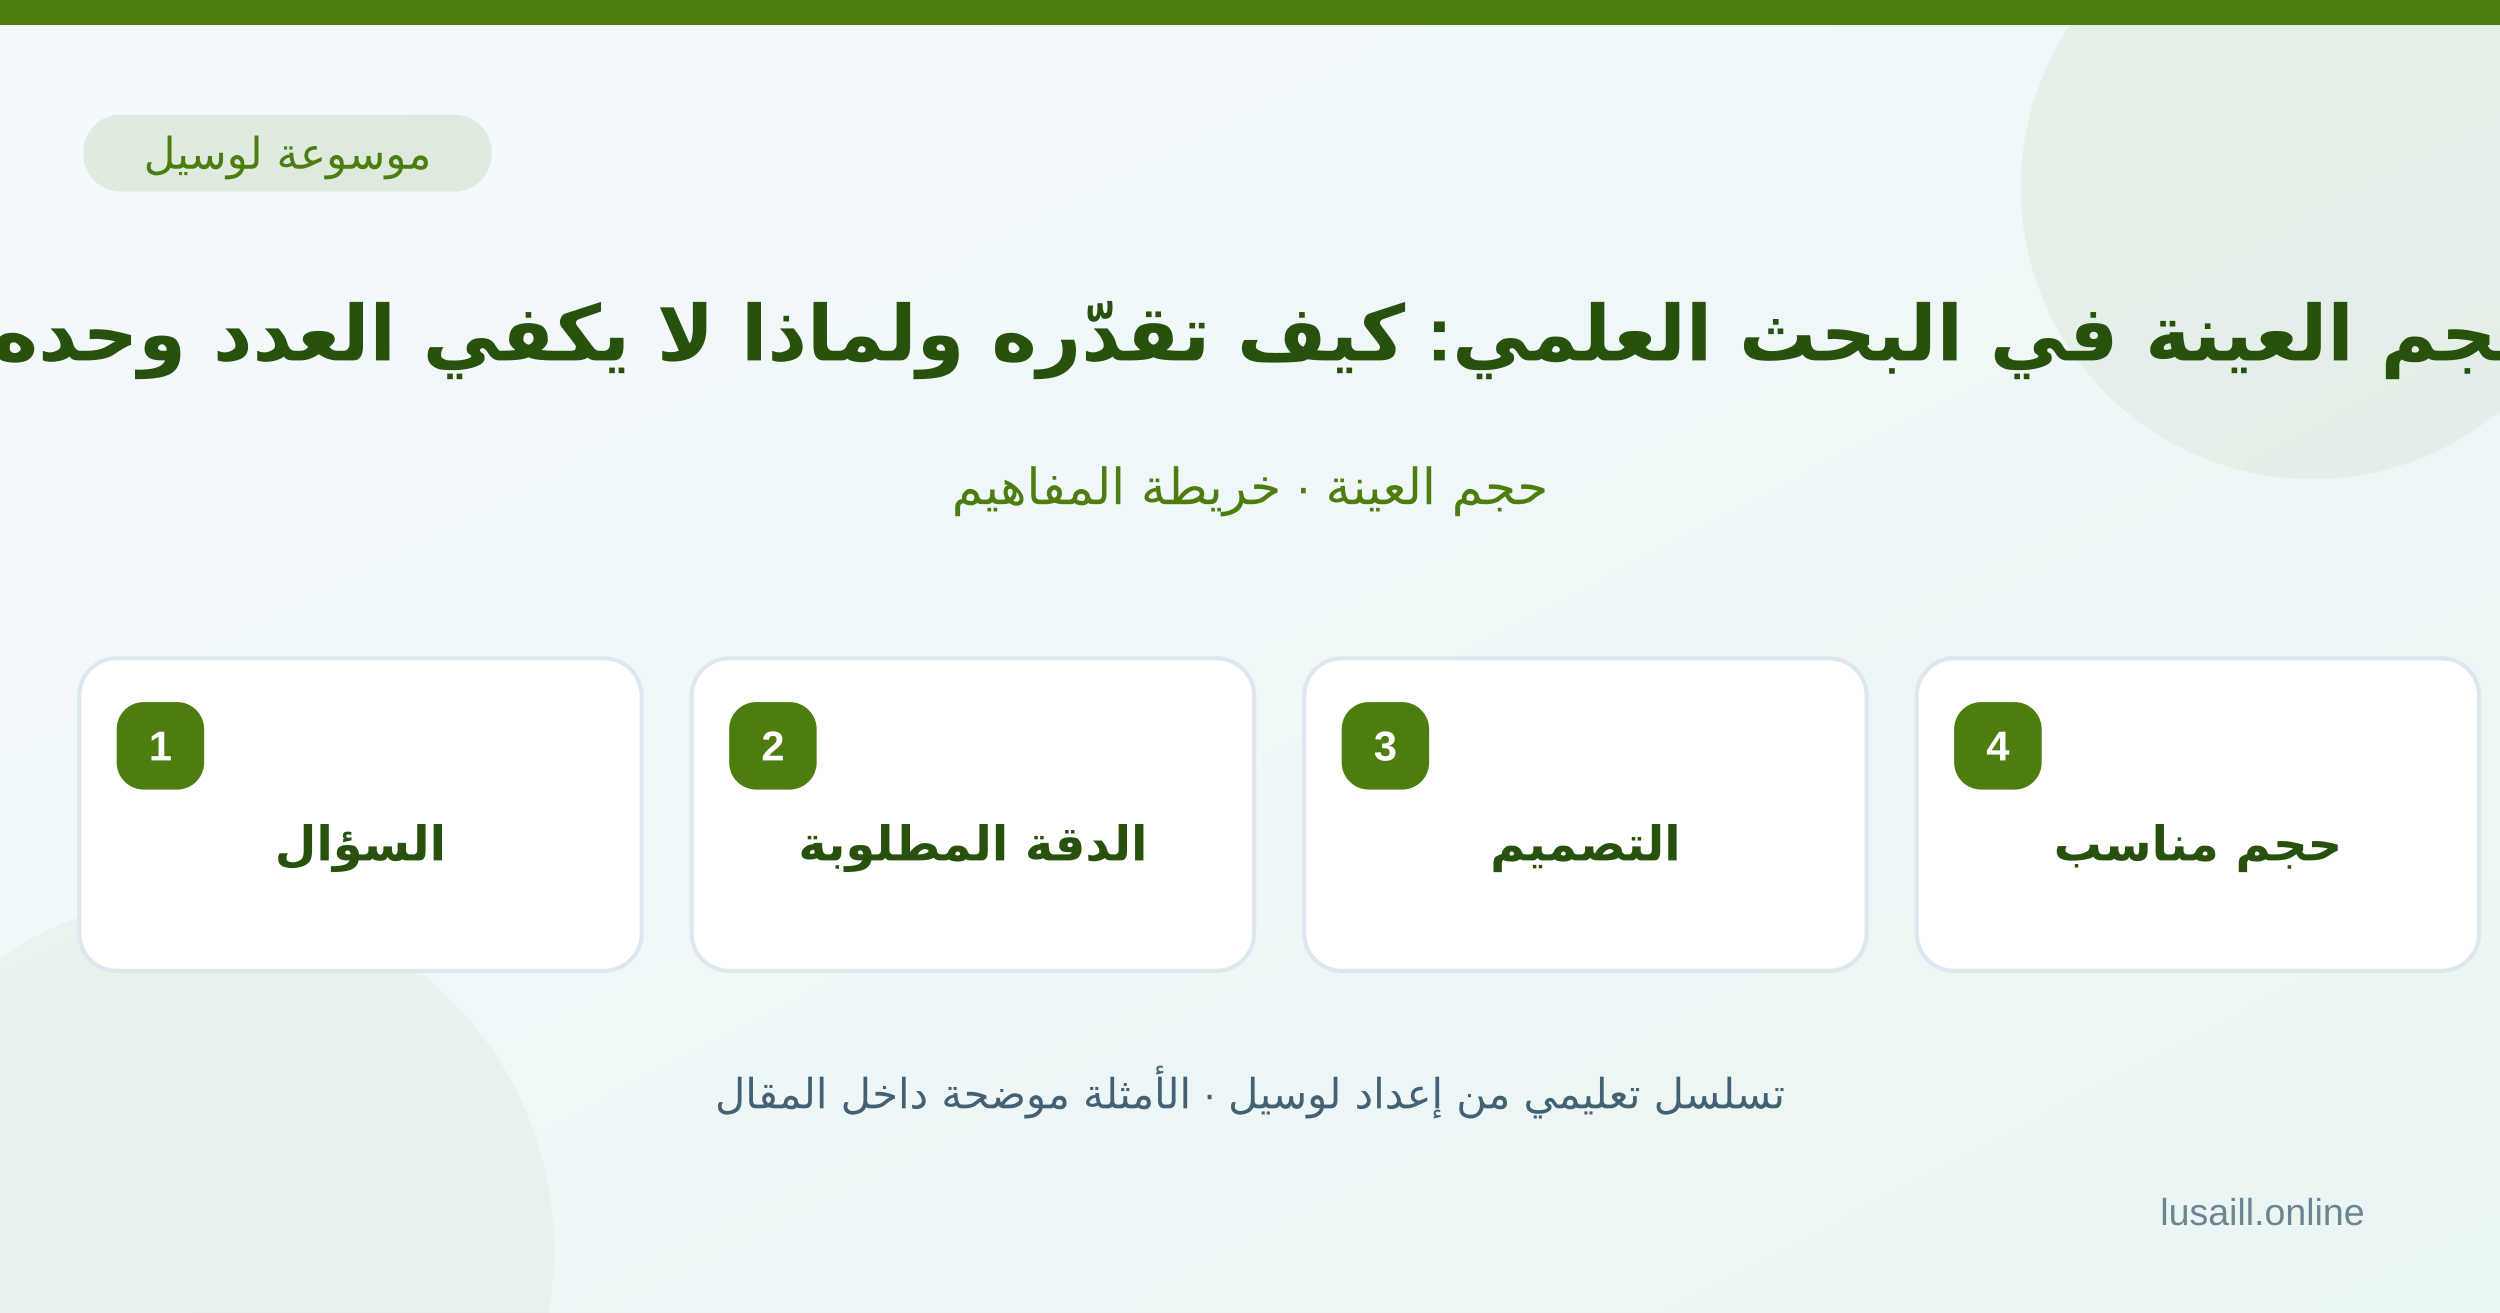
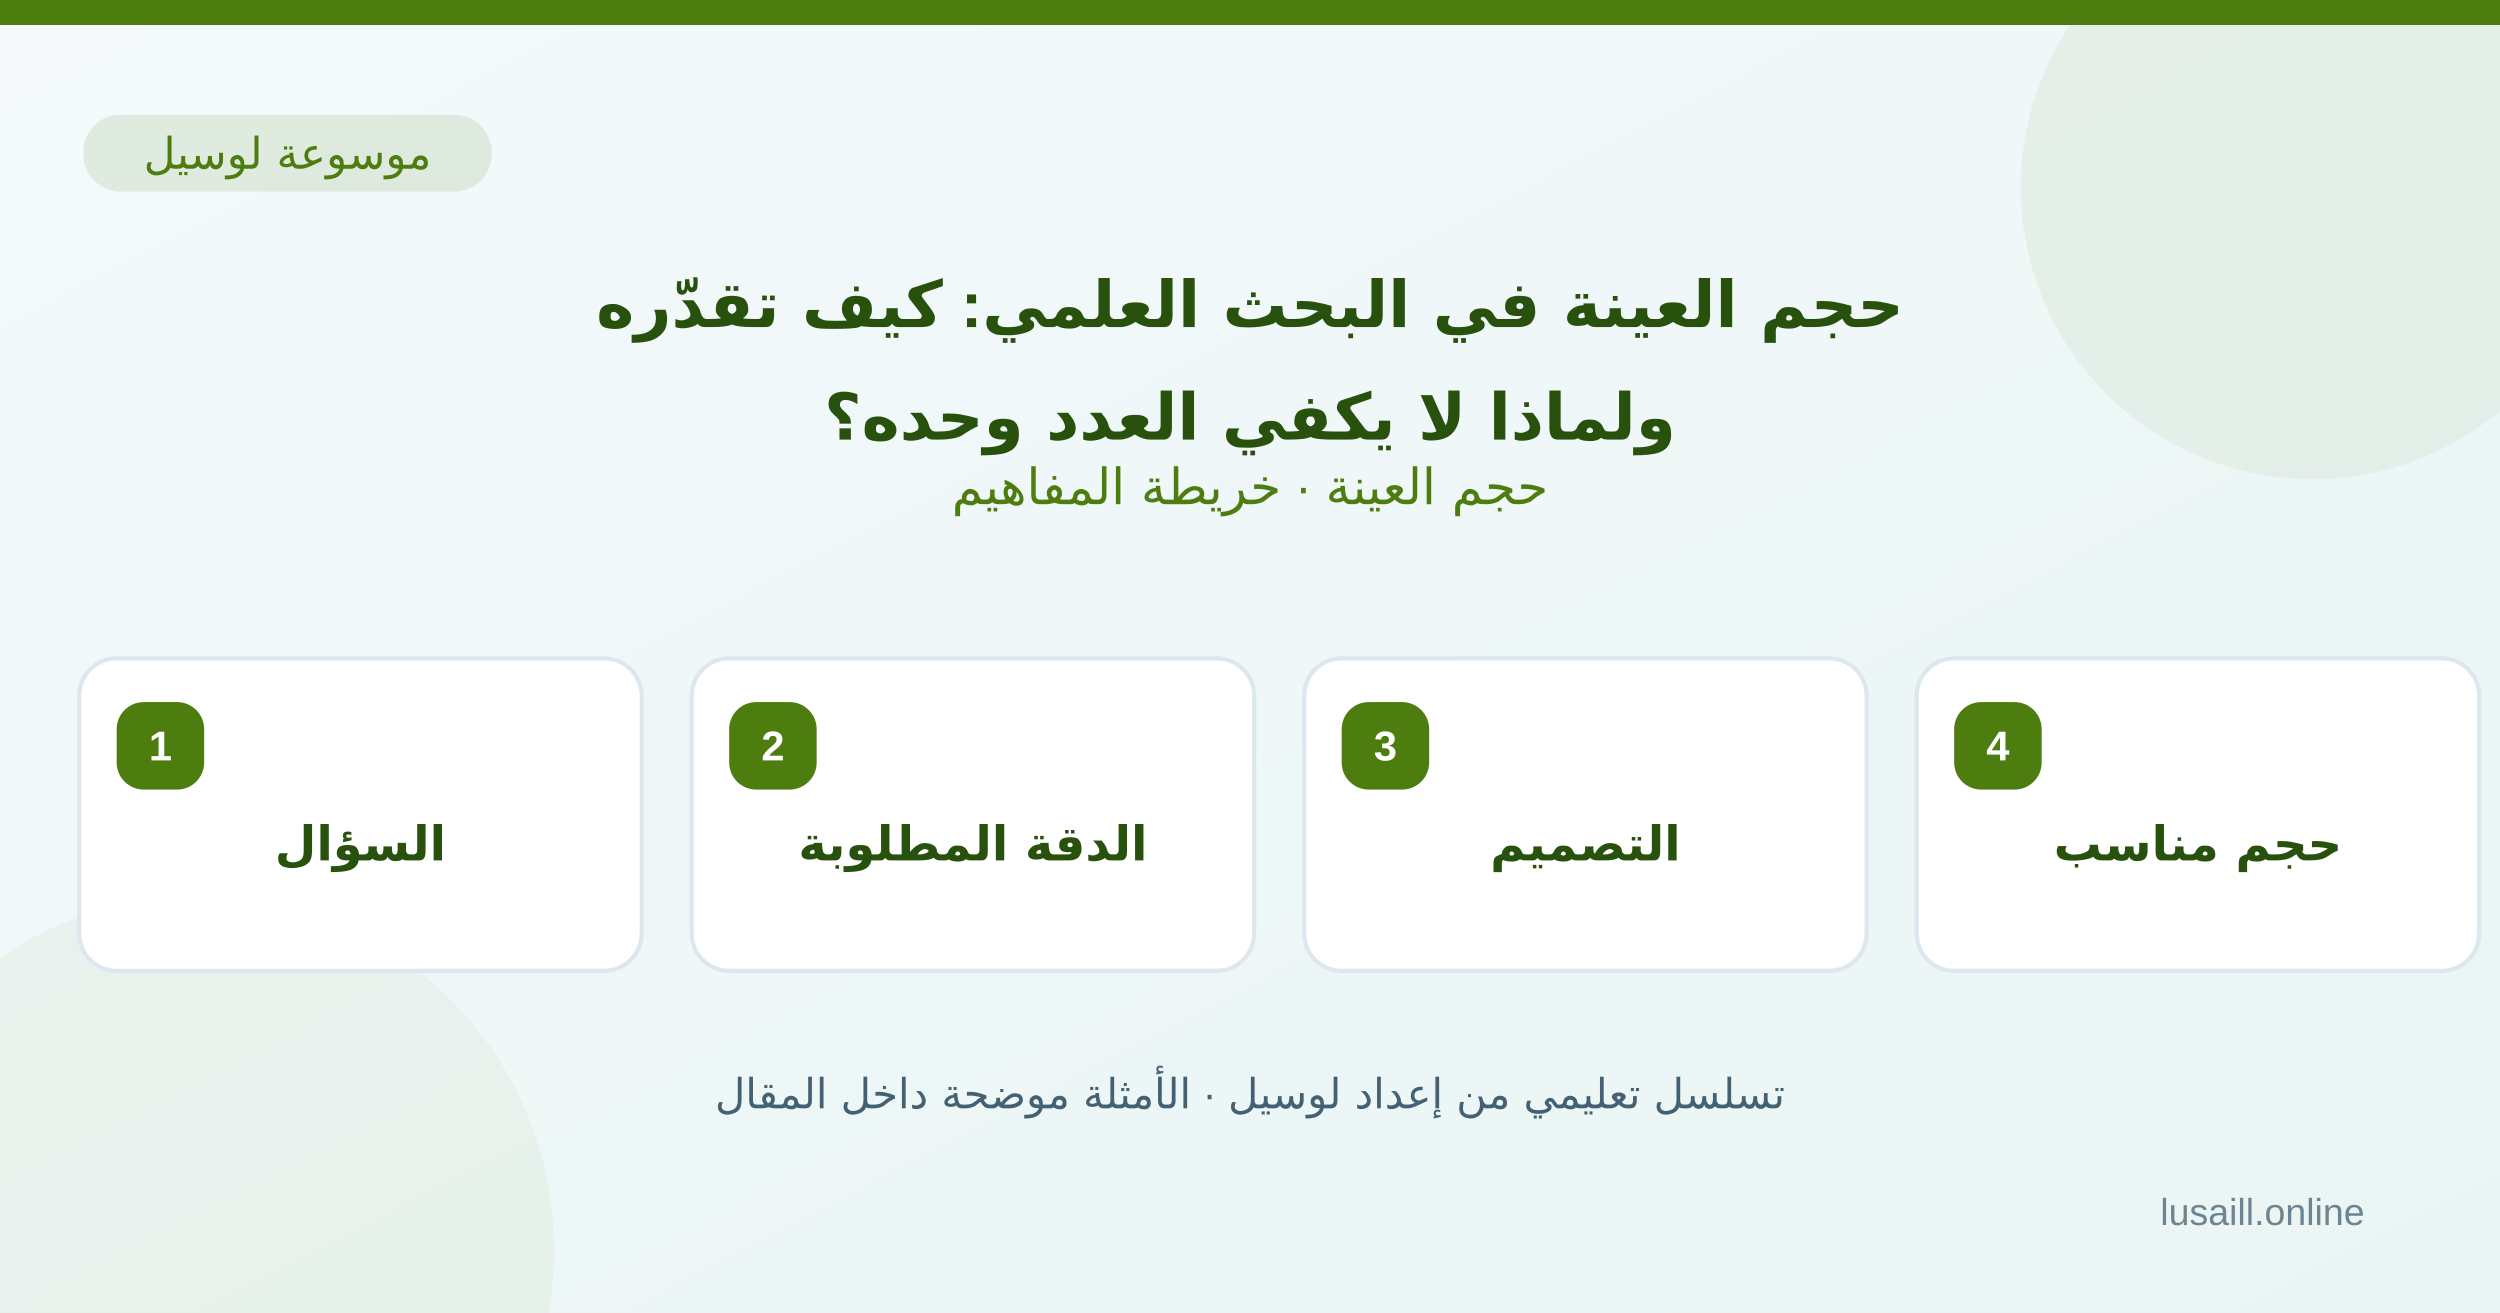
<svg xmlns="http://www.w3.org/2000/svg" width="1200" height="630" viewBox="0 0 1200 630" role="img" aria-label="رسم تعليمي أصلي من لوسيل يوضح حجم العينة في البحث العلمي: كيف تقدّره ولماذا لا يكفي العدد وحده؟">
  <defs>
    <linearGradient id="b" x1="0" y1="0" x2="1" y2="1">
      <stop stop-color="#f5f9fc" />
      <stop offset="1" stop-color="#e9f5f3" />
    </linearGradient>
  </defs>
  <rect width="1200" height="630" fill="url(#b)" />
  <rect x="0" y="0" width="1200" height="12" fill="#4d7c0f" />
  <circle cx="1110" cy="90" r="140" fill="#4d7c0f" opacity=".07" />
  <circle cx="96" cy="600" r="170" fill="#4d7c0f" opacity=".05" />
  <rect x="40" y="55" width="196" height="37" rx="18" fill="#4d7c0f" opacity=".12" />
  <text x="138" y="81" text-anchor="middle" fill="#4d7c0f" font-size="21" font-family="Arial,Tahoma,sans-serif">موسوعة لوسيل</text>
-   <text x="600" y="173" direction="rtl" text-anchor="middle" fill="#28510d" font-family="Arial,Tahoma,sans-serif" font-size="37" font-weight="bold">حجم العينة في البحث العلمي: كيف تقدّره ولماذا لا يكفي العدد وحده؟</text>
+   <text x="600" y="157" direction="rtl" text-anchor="middle" fill="#28510d" font-family="Arial,Tahoma,sans-serif" font-size="31" font-weight="bold">حجم العينة في البحث العلمي: كيف تقدّره</text>
+   <text x="600" y="211" direction="rtl" text-anchor="middle" fill="#28510d" font-family="Arial,Tahoma,sans-serif" font-size="31" font-weight="bold">ولماذا لا يكفي العدد وحده؟</text>
  <text x="600" y="242" direction="rtl" text-anchor="middle" fill="#4d7c0f" font-family="Arial,Tahoma,sans-serif" font-size="24">حجم العينة · خريطة المفاهيم</text>
  <g>
    <rect x="38" y="316" width="270" height="150" rx="18" fill="#ffffff" stroke="#dce7ee" stroke-width="2" />
    <rect x="56" y="337" width="42" height="42" rx="13" fill="#4d7c0f" />
    <text x="77" y="365" text-anchor="middle" fill="#ffffff" font-family="Arial,Tahoma,sans-serif" font-size="20" font-weight="bold">1</text>
    <text x="173" y="413" text-anchor="middle" direction="rtl" fill="#28510d" font-family="Arial,Tahoma,sans-serif" font-size="23" font-weight="700">السؤال</text>
  </g>
  <g>
    <rect x="332" y="316" width="270" height="150" rx="18" fill="#ffffff" stroke="#dce7ee" stroke-width="2" />
    <rect x="350" y="337" width="42" height="42" rx="13" fill="#4d7c0f" />
    <text x="371" y="365" text-anchor="middle" fill="#ffffff" font-family="Arial,Tahoma,sans-serif" font-size="20" font-weight="bold">2</text>
    <text x="467" y="413" text-anchor="middle" direction="rtl" fill="#28510d" font-family="Arial,Tahoma,sans-serif" font-size="23" font-weight="700">الدقة المطلوبة</text>
  </g>
  <g>
    <rect x="626" y="316" width="270" height="150" rx="18" fill="#ffffff" stroke="#dce7ee" stroke-width="2" />
    <rect x="644" y="337" width="42" height="42" rx="13" fill="#4d7c0f" />
    <text x="665" y="365" text-anchor="middle" fill="#ffffff" font-family="Arial,Tahoma,sans-serif" font-size="20" font-weight="bold">3</text>
    <text x="761" y="413" text-anchor="middle" direction="rtl" fill="#28510d" font-family="Arial,Tahoma,sans-serif" font-size="23" font-weight="700">التصميم</text>
  </g>
  <g>
    <rect x="920" y="316" width="270" height="150" rx="18" fill="#ffffff" stroke="#dce7ee" stroke-width="2" />
    <rect x="938" y="337" width="42" height="42" rx="13" fill="#4d7c0f" />
    <text x="959" y="365" text-anchor="middle" fill="#ffffff" font-family="Arial,Tahoma,sans-serif" font-size="20" font-weight="bold">4</text>
    <text x="1055" y="413" text-anchor="middle" direction="rtl" fill="#28510d" font-family="Arial,Tahoma,sans-serif" font-size="23" font-weight="700">حجم مناسب</text>
  </g>
  <text x="600" y="532" text-anchor="middle" direction="rtl" fill="#446173" font-family="Arial,Tahoma,sans-serif" font-size="20">تسلسل تعليمي من إعداد لوسيل · الأمثلة موضحة داخل المقال</text>
  <text x="1135" y="588" text-anchor="end" fill="#6c8591" font-family="Arial,Tahoma,sans-serif" font-size="18">lusaill.online</text>
</svg>
